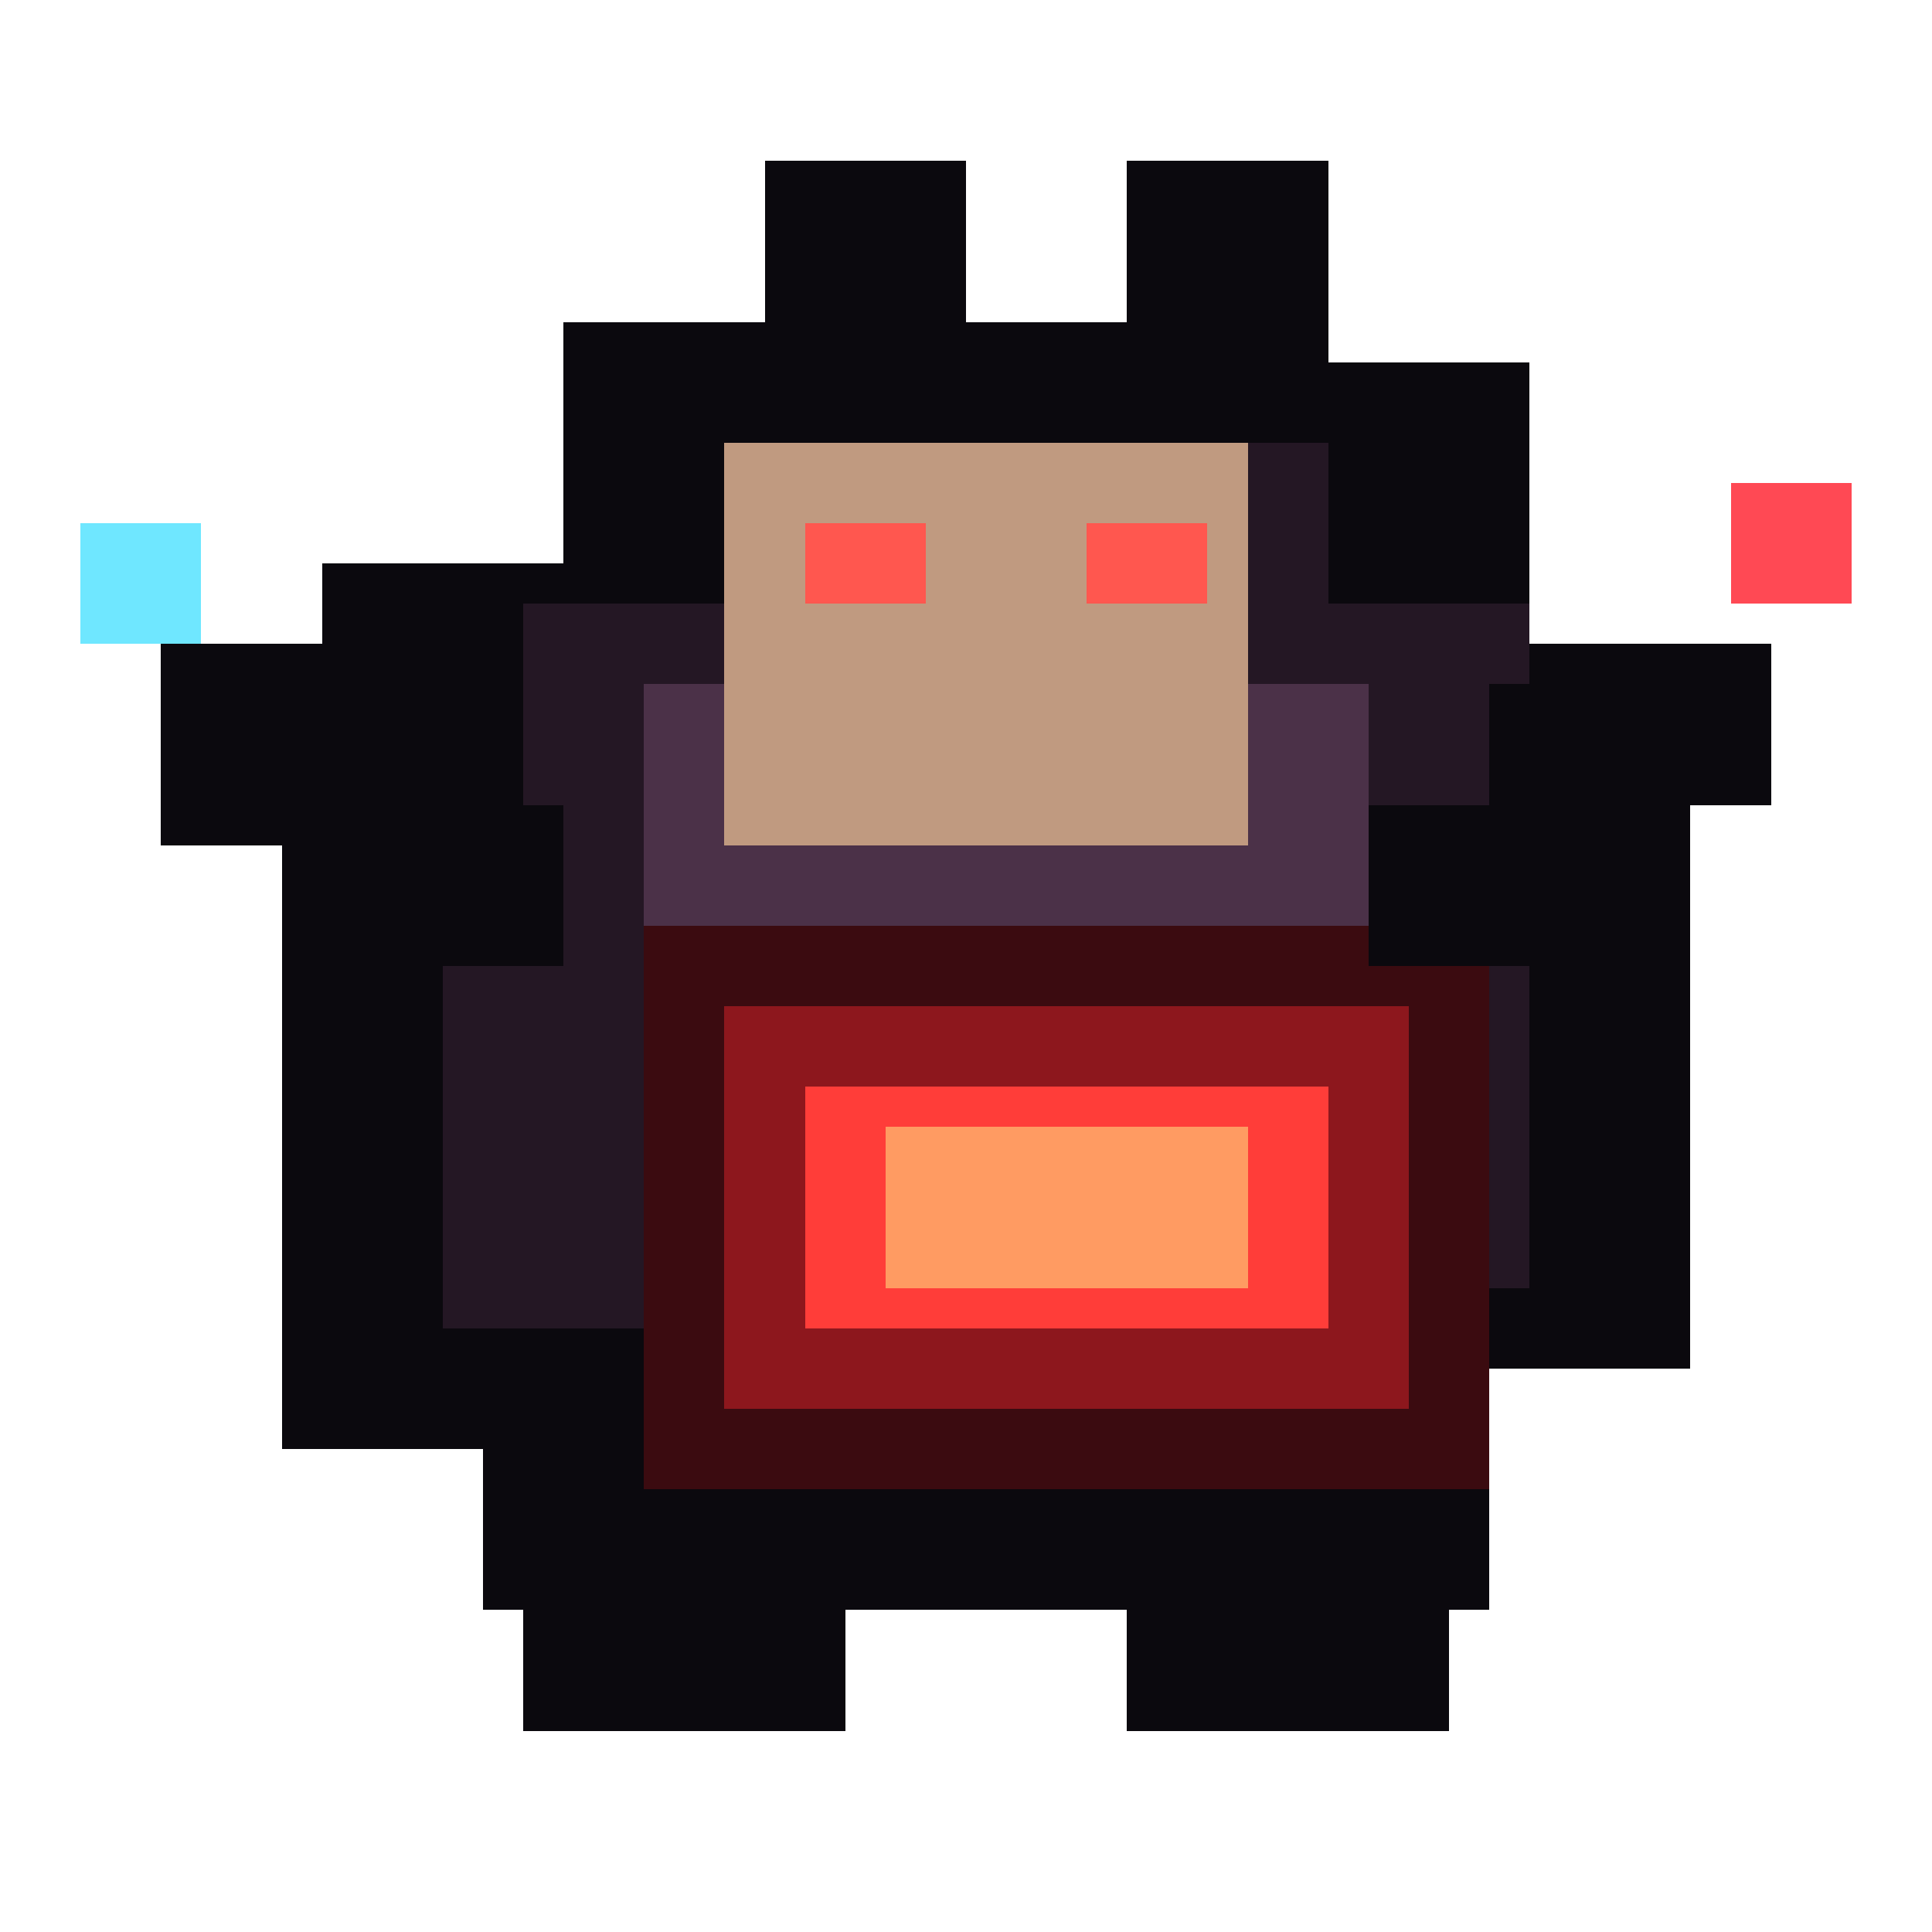
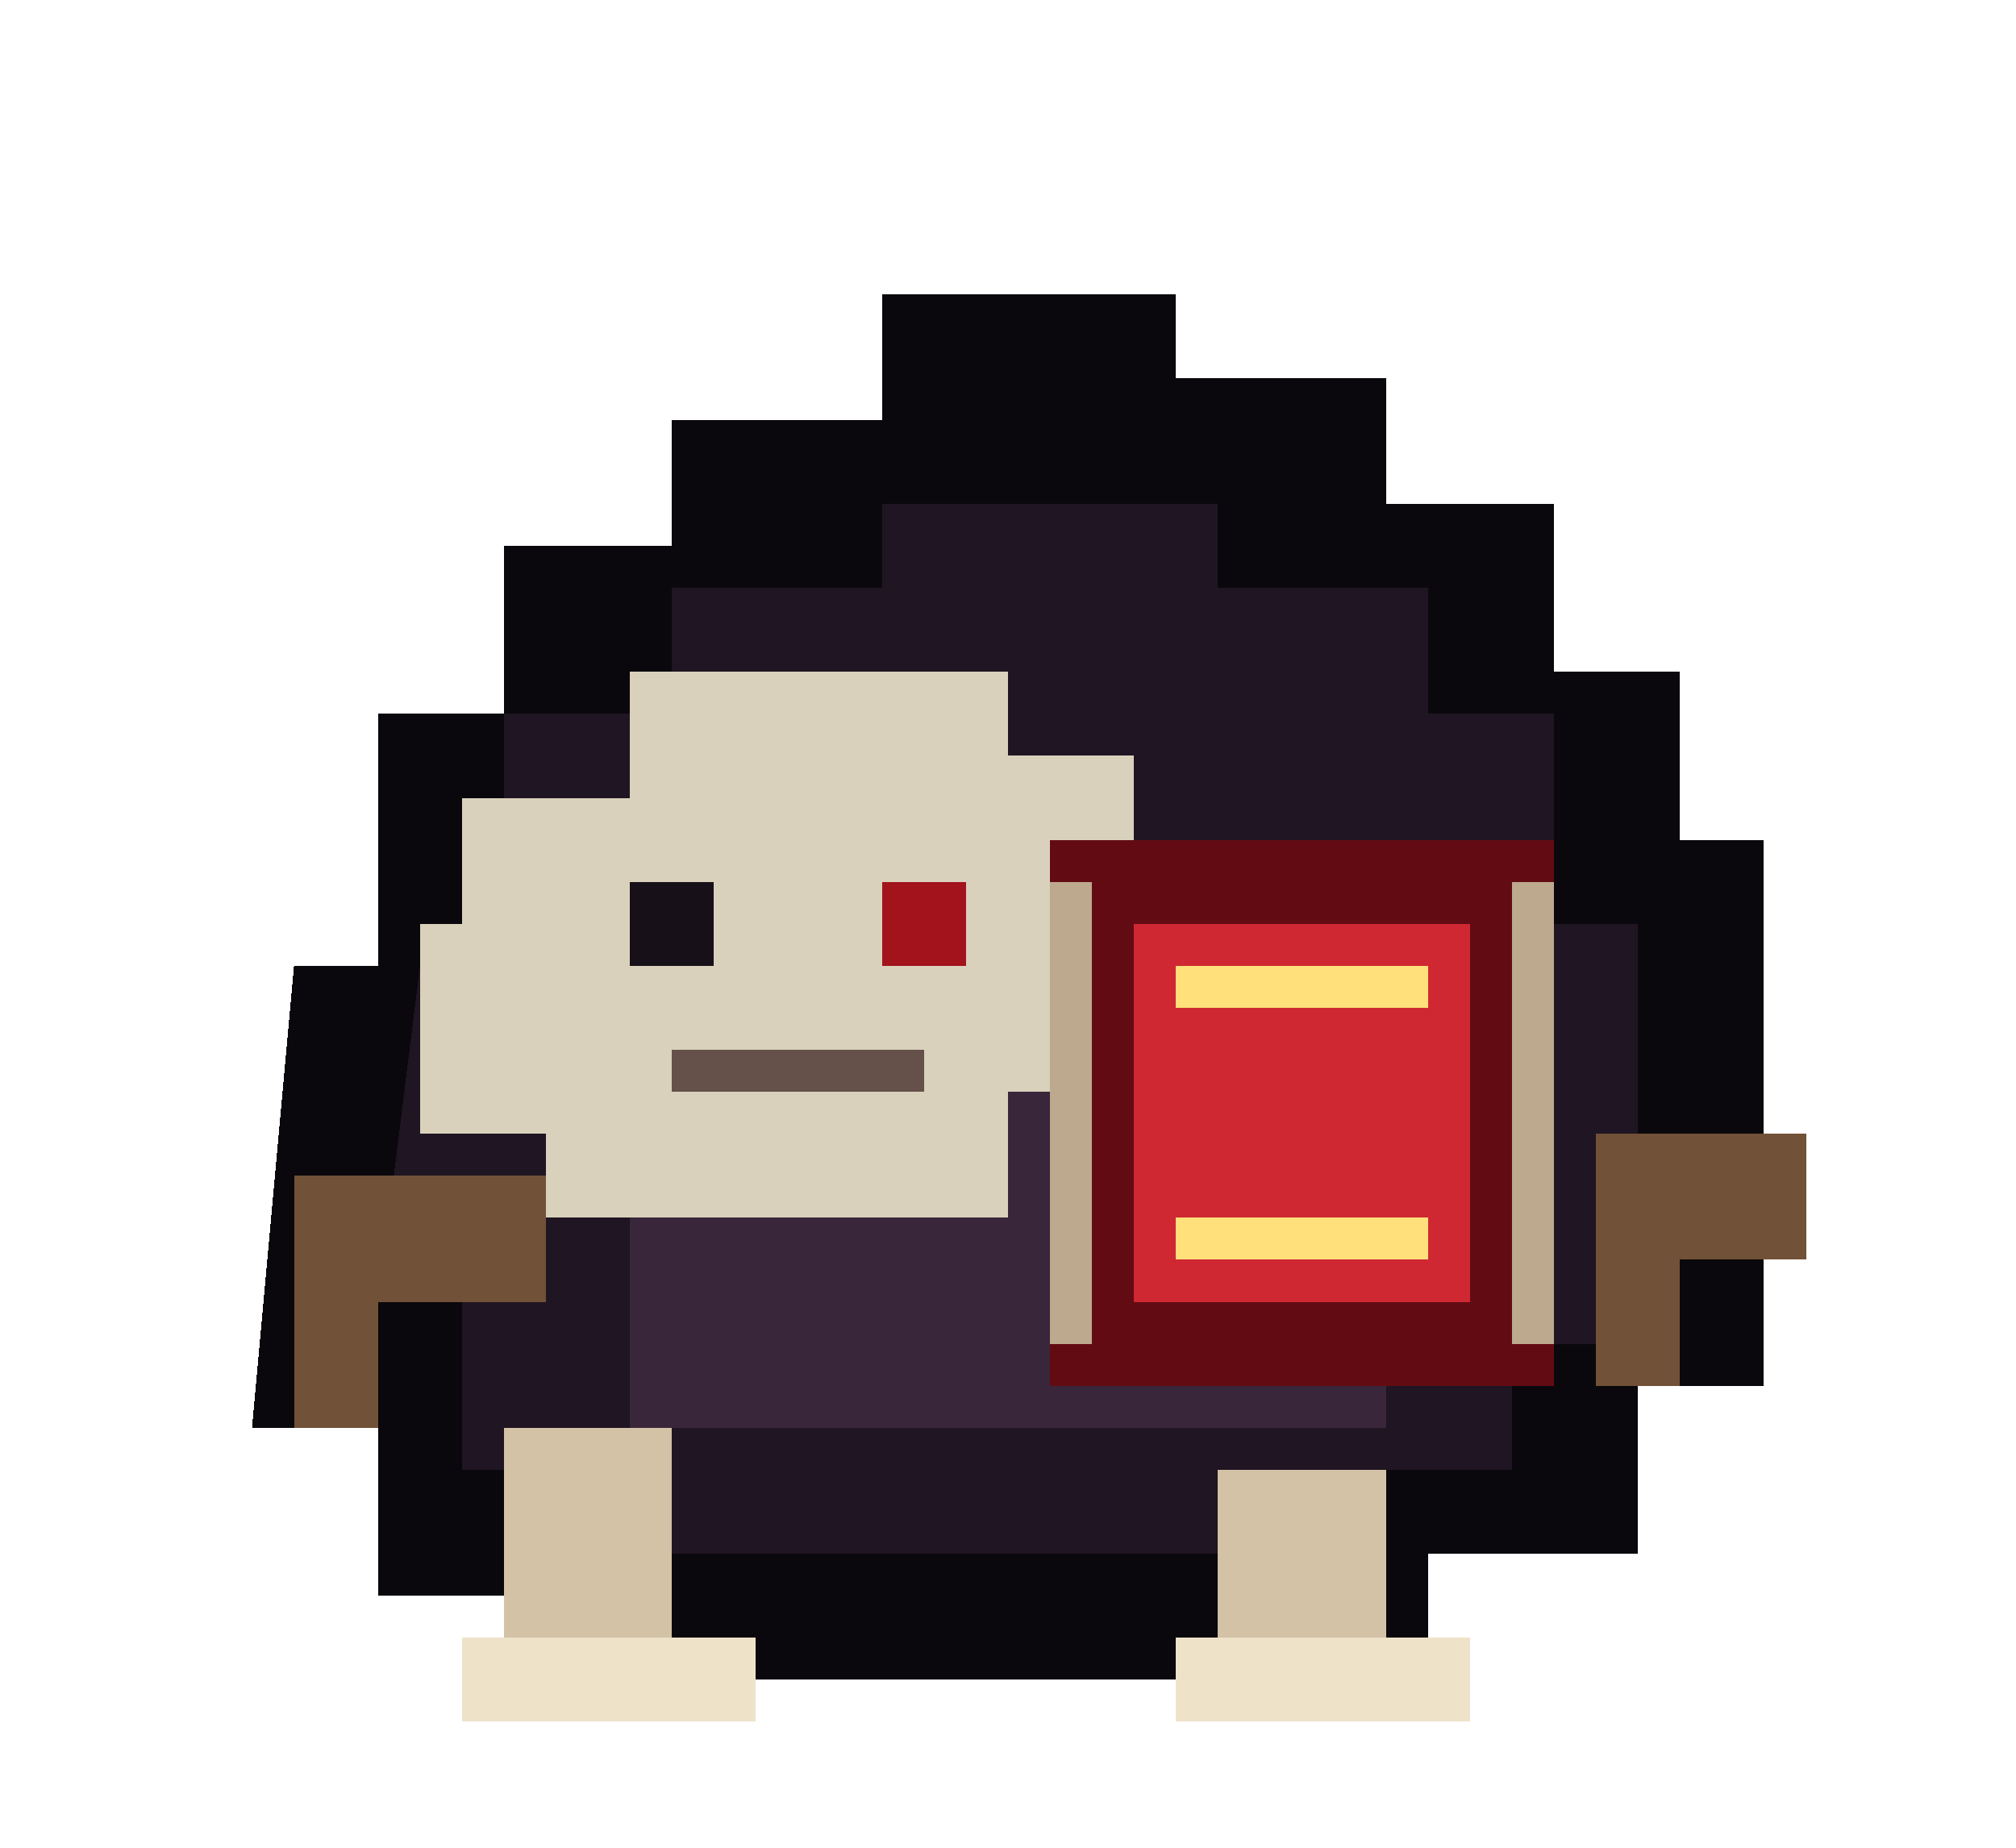
- <svg xmlns="http://www.w3.org/2000/svg" width="48" height="48" viewBox="0 0 48 48" shape-rendering="crispEdges">
-   <rect width="48" height="48" fill="none" />
-   <path fill="#0b090e" d="M8 14h6V8h5V4h5v4h4V4h5v5h5v7h4v18h-5v6H12v-4H7V19h1z" />
-   <path fill="#241724" d="M13 15h5v-4h15v4h5v17h-5v5H16v-4h-5V20h2z" />
-   <path fill="#4b3148" d="M16 17h18v12H16z" />
-   <path fill="#c09a80" d="M18 11h13v10H18z" />
-   <rect x="20" y="13" width="3" height="2" fill="#ff574f" />
-   <rect x="27" y="13" width="3" height="2" fill="#ff574f" />
-   <path fill="#3b0b10" d="M16 23h21v14H16z" />
-   <path fill="#8d171d" d="M18 25h17v10H18z" />
-   <rect x="20" y="27" width="13" height="6" fill="#ff3d39" />
-   <rect x="22" y="28" width="9" height="4" fill="#ff9b62" />
-   <path fill="#0b090e" d="M4 16h5v4h5v4H7v-3H4zm36 0h4v4h-4v4h-6v-4h3v-3h3zM13 37h8v6h-8zm15 0h8v6h-8z" />
-   <rect x="2" y="13" width="3" height="3" fill="#6fe7ff" />
-   <rect x="43" y="12" width="3" height="3" fill="#ff4954" />
+ <svg xmlns="http://www.w3.org/2000/svg" width="48" height="44" viewBox="0 0 48 44" shape-rendering="crispEdges">
+   <rect width="48" height="44" fill="none" />
+   <path fill="#0a080d" d="M7 23h2v-6h3v-4h4v-3h5V7h7v2h5v3h4v4h3v4h2v13h-3v4h-5v3H13v-2H9v-4H6z" />
+   <path fill="#201522" d="M10 23h2v-6h4v-3h5v-2h8v2h5v3h3v5h2v10h-3v3h-4v2H14v-2h-3v-4H9z" />
+   <path fill="#3a263a" d="M15 22h18v12H15z" />
+   <path fill="#d9d1bb" d="M11 19h4v-3h9v2h3v8h-3v3H13v-2h-3v-5h1z" />
+   <rect x="15" y="21" width="2" height="2" fill="#171019" />
+   <rect x="21" y="21" width="2" height="2" fill="#a3131c" />
+   <rect x="16" y="25" width="6" height="1" fill="#65504a" />
+   <path fill="#630b13" d="M25 20h12v13H25z" />
+   <path fill="#cf2833" d="M27 22h8v9h-8z" />
+   <rect x="28" y="23" width="6" height="1" fill="#ffe07a" />
+   <rect x="28" y="29" width="6" height="1" fill="#ffe07a" />
+   <rect x="25" y="21" width="1" height="11" fill="#bda98e" />
+   <rect x="36" y="21" width="1" height="11" fill="#bda98e" />
+   <path fill="#715137" d="M7 28h6v3H9v3H7zm31-1h5v3h-3v3h-2z" />
+   <path fill="#d3c2a6" d="M12 34h4v5h-4zm17 1h4v4h-4z" />
+   <rect x="11" y="39" width="7" height="2" fill="#eee2c9" />
+   <rect x="28" y="39" width="7" height="2" fill="#eee2c9" />
</svg>
